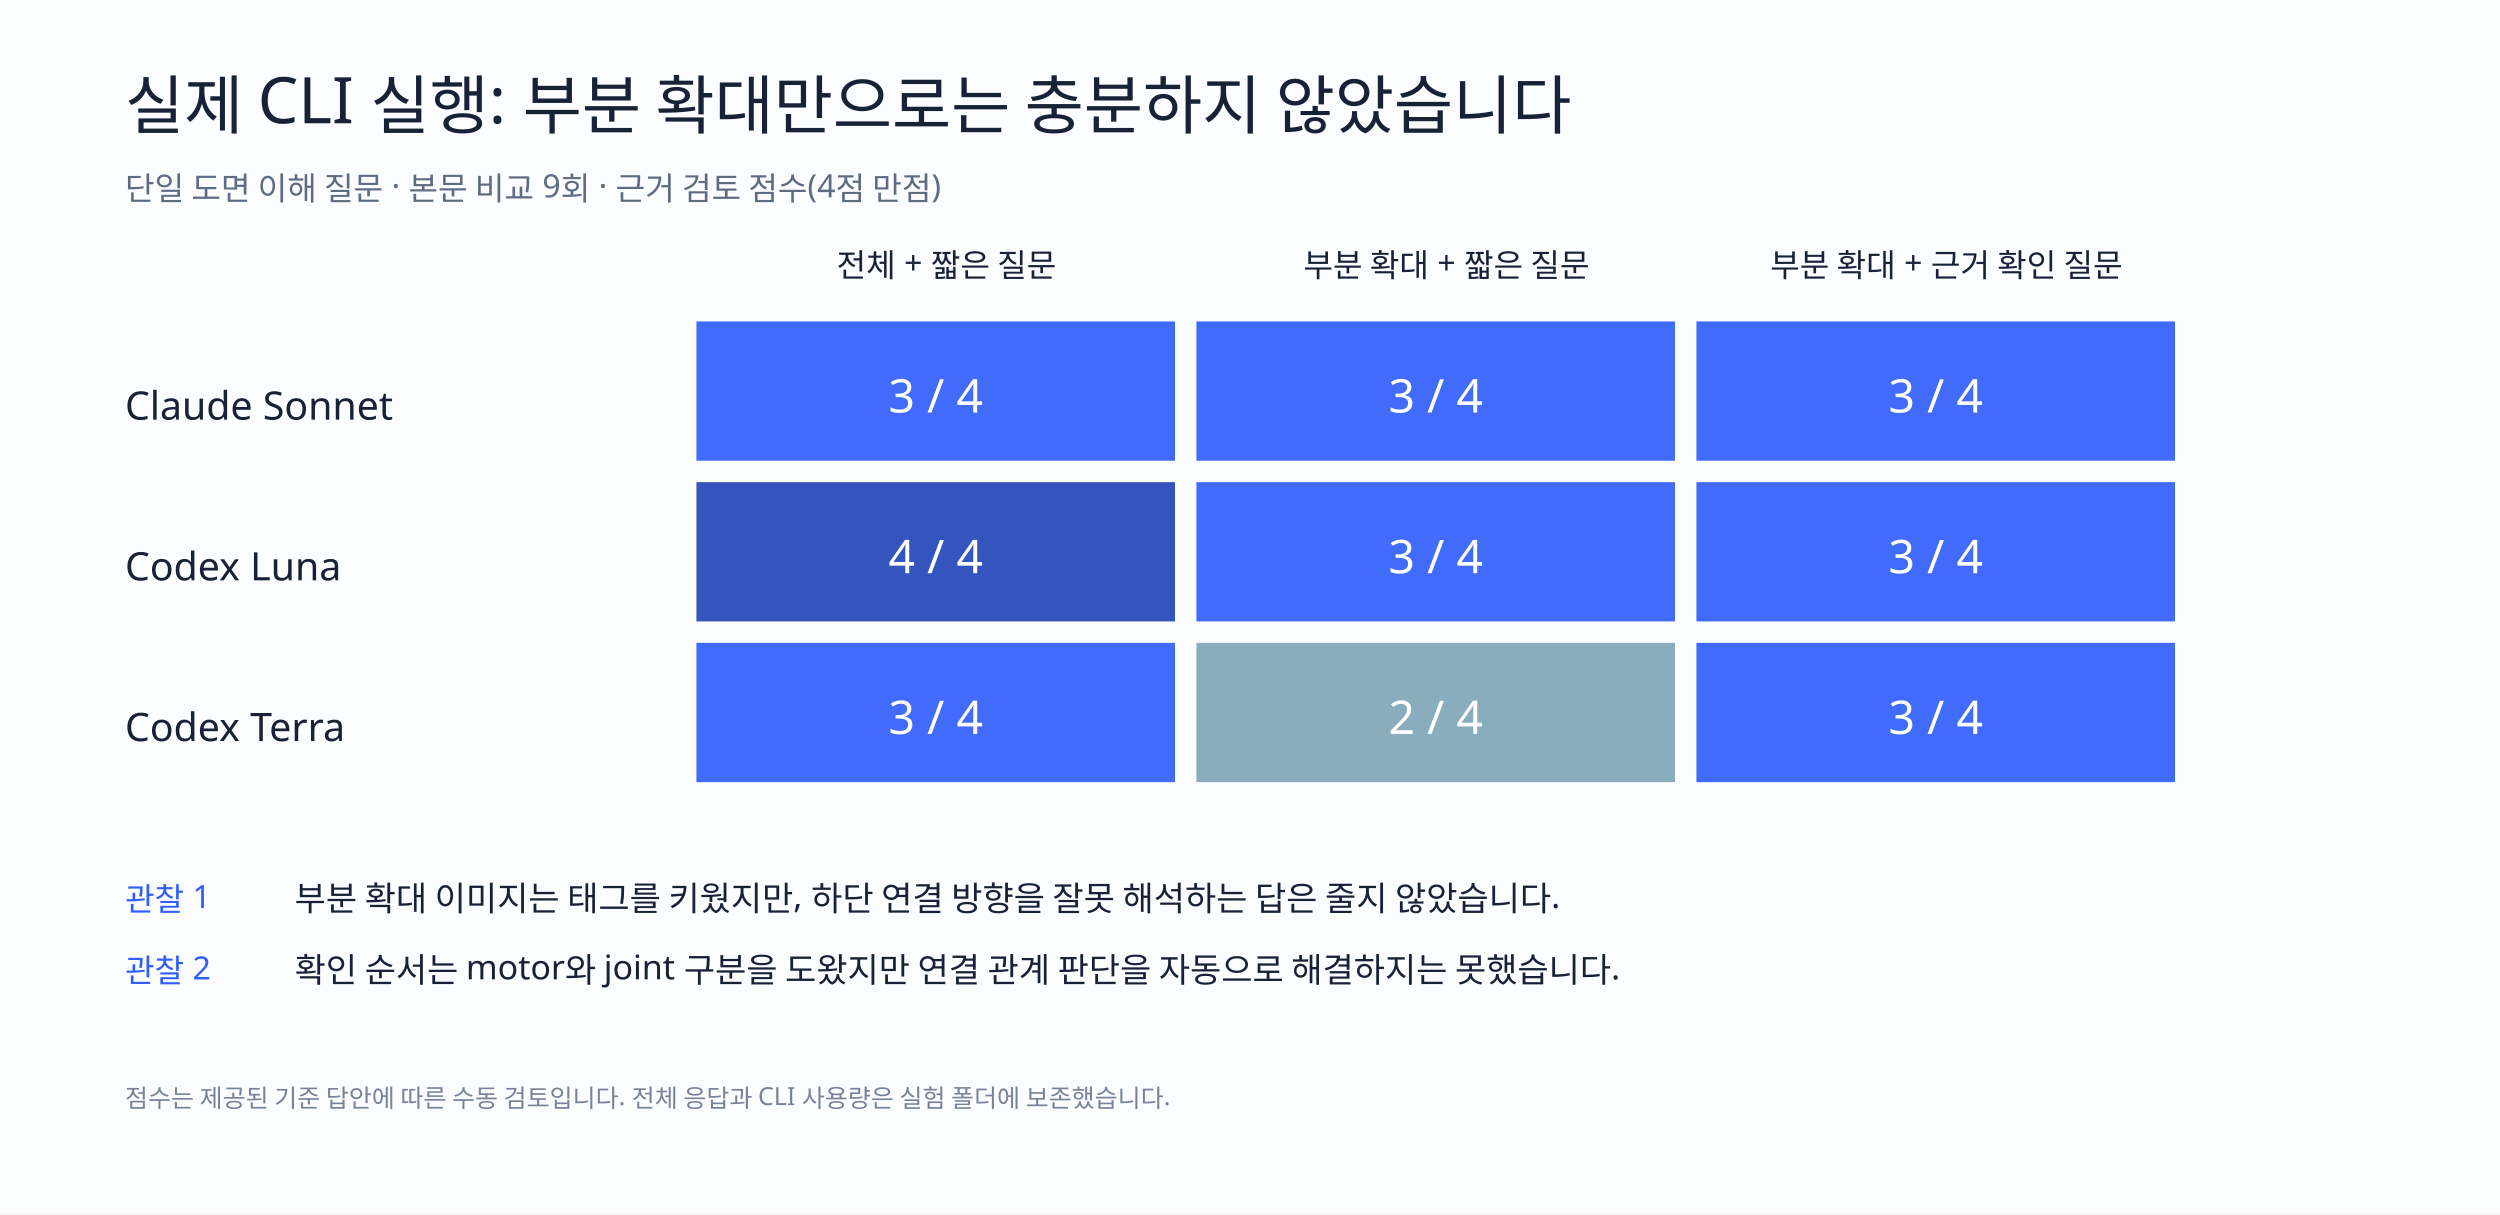
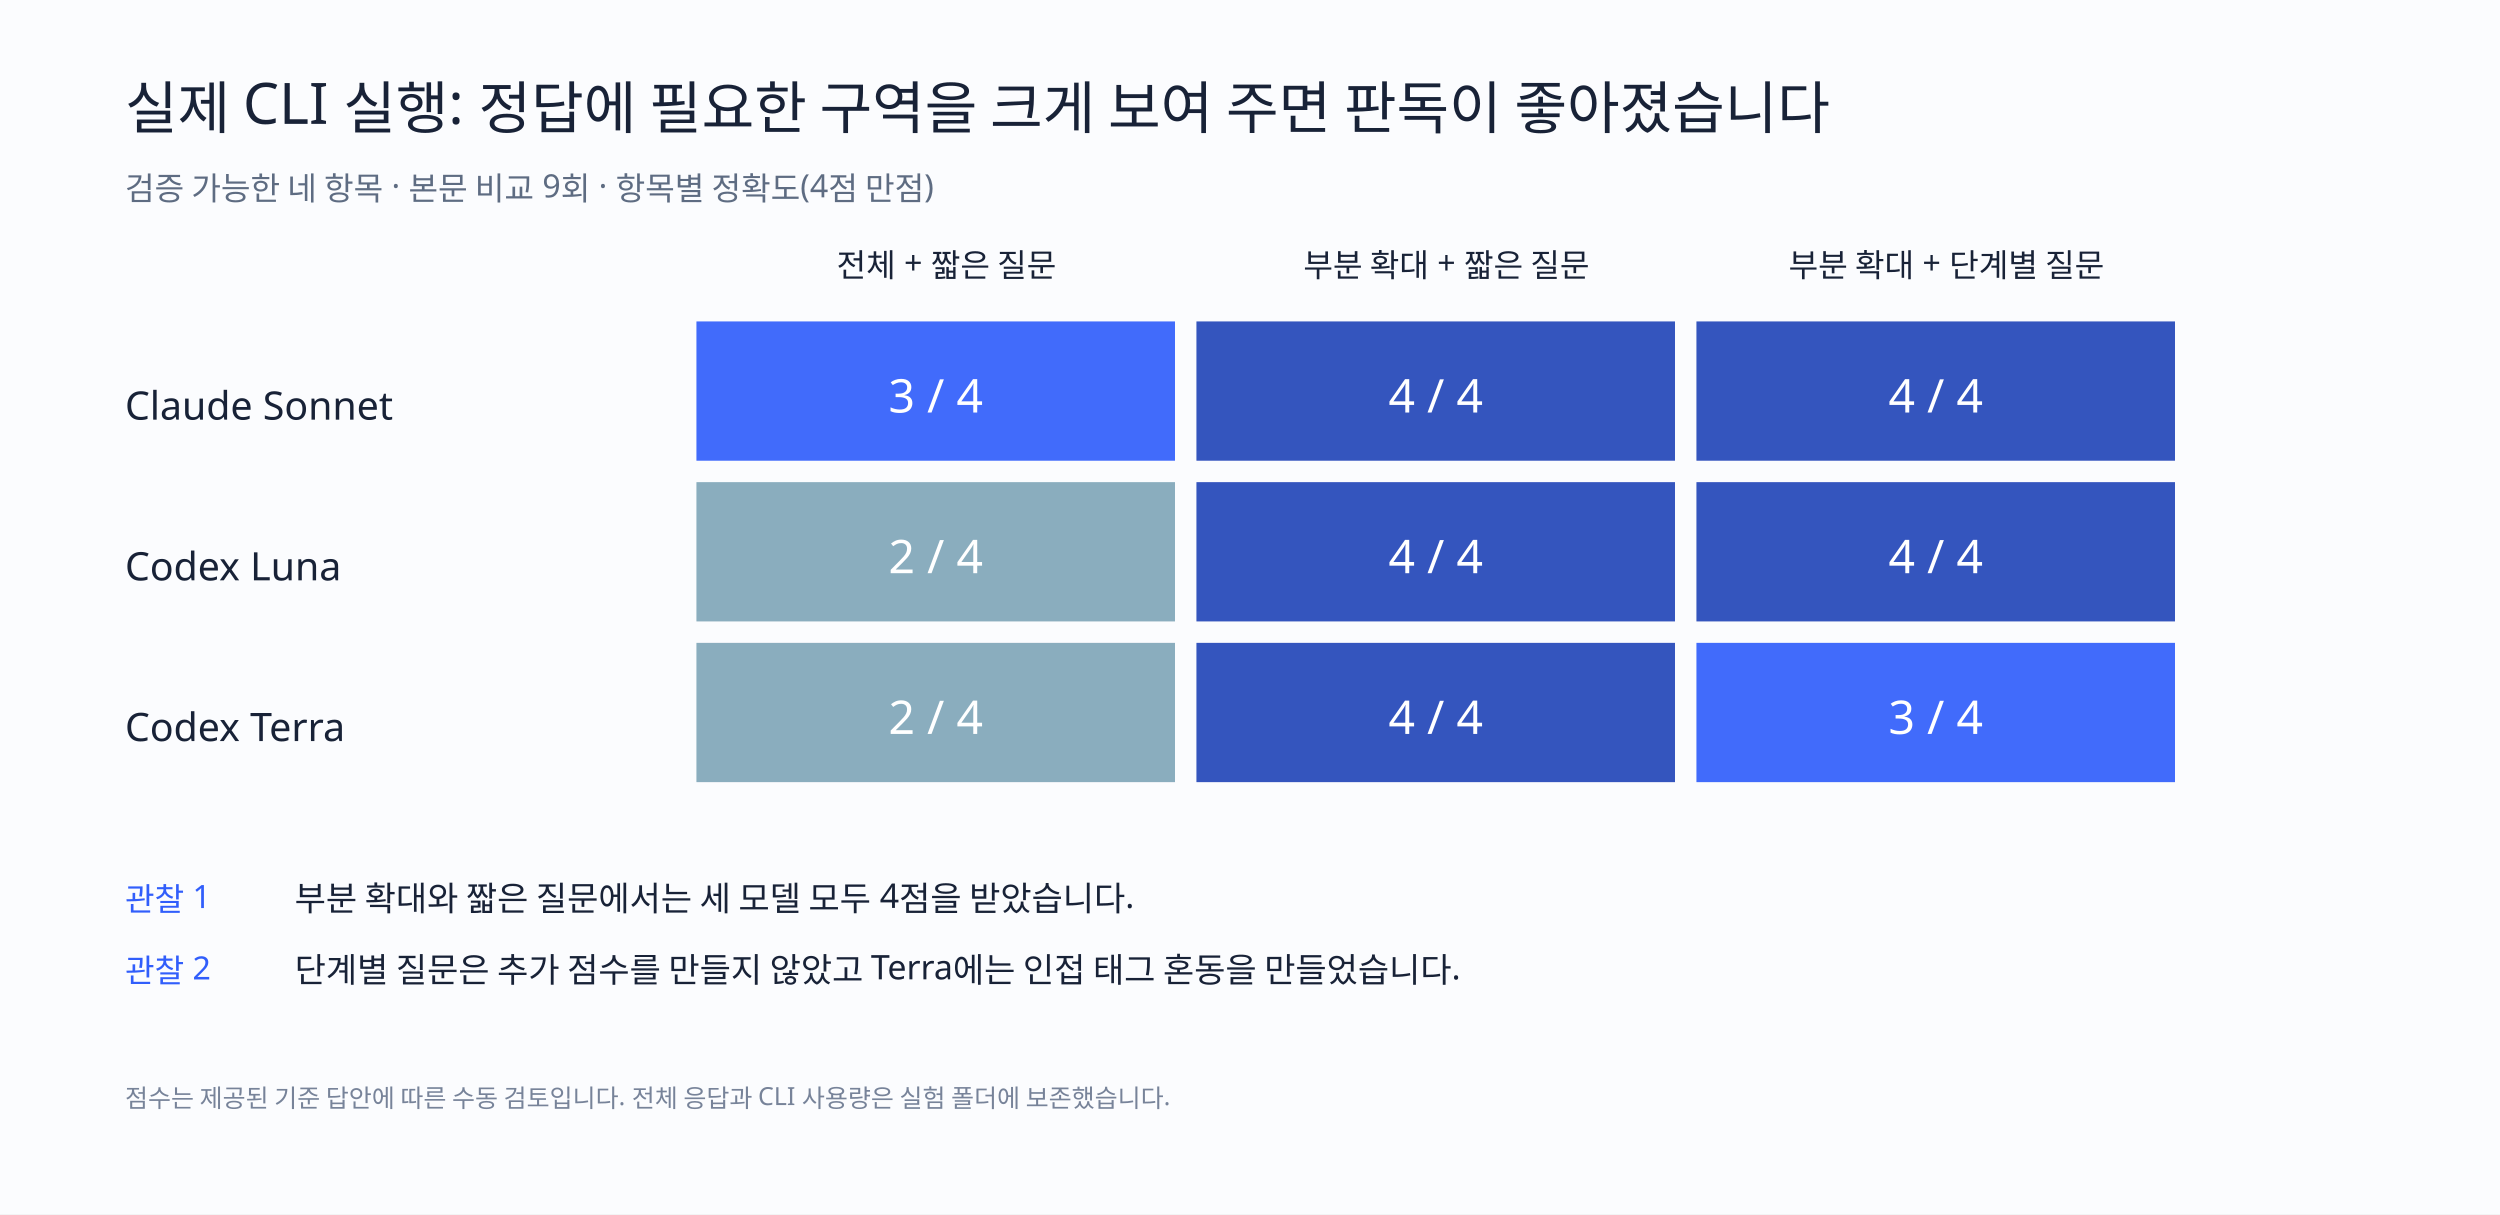
<svg xmlns="http://www.w3.org/2000/svg" width="1400" height="680" viewBox="0 0 1400 680">
  <rect width="1400" height="680" fill="#fbfcfe" />
  <style>text{font-family:AppleGothic,"Apple SD Gothic Neo",sans-serif}</style>
-   <text x="70" y="72" font-size="36" font-weight="500" text-anchor="start" fill="#182237">실제 CLI 실행: 부분 확대만으로는 충분하지 않았습니다</text>
-   <text x="70" y="112" font-size="18" font-weight="400" text-anchor="start" fill="#5e6c82">단일 도면 이해 질문 · 본문 비교 9회 · 근거 검토 점수(4점 만점)</text>
+   <text x="70" y="72" font-size="32" font-weight="500" text-anchor="start" fill="#182237">실제 CLI 실행: 정답에 필요한 구역을 크게 보여 주면 판독이 좋아졌습니다</text>
+   <text x="70" y="112" font-size="18" font-weight="400" text-anchor="start" fill="#5e6c82">검증 가능한 네 항목 · 본문 비교 9회 · 항목별 정확도(4점 만점)</text>
  <text x="530.0" y="155" font-size="18" font-weight="500" text-anchor="middle" fill="#182237">전체 + 짧은 질문</text>
  <text x="810.0" y="155" font-size="18" font-weight="500" text-anchor="middle" fill="#182237">부분 확대 + 짧은 질문</text>
-   <text x="1090.0" y="155" font-size="18" font-weight="500" text-anchor="middle" fill="#182237">부분 확대 + 근거 확인 질문</text>
+   <text x="1090.0" y="155" font-size="18" font-weight="500" text-anchor="middle" fill="#182237">부분 확대 + 단계별 질문</text>
  <text x="70" y="235" font-size="22" font-weight="500" text-anchor="start" fill="#182237">Claude Sonnet</text>
  <rect x="390" y="180" width="268" height="78" fill="#315efb" opacity="0.92" />
  <text x="524.0" y="231" font-size="26" font-weight="500" text-anchor="middle" fill="#ffffff">3 / 4</text>
-   <rect x="670" y="180" width="268" height="78" fill="#315efb" opacity="0.92" />
-   <text x="804.0" y="231" font-size="26" font-weight="500" text-anchor="middle" fill="#ffffff">3 / 4</text>
-   <rect x="950" y="180" width="268" height="78" fill="#315efb" opacity="0.92" />
-   <text x="1084.0" y="231" font-size="26" font-weight="500" text-anchor="middle" fill="#ffffff">3 / 4</text>
+   <rect x="670" y="180" width="268" height="78" fill="#2346b8" opacity="0.92" />
+   <text x="804.0" y="231" font-size="26" font-weight="500" text-anchor="middle" fill="#ffffff">4 / 4</text>
+   <rect x="950" y="180" width="268" height="78" fill="#2346b8" opacity="0.92" />
+   <text x="1084.0" y="231" font-size="26" font-weight="500" text-anchor="middle" fill="#ffffff">4 / 4</text>
  <text x="70" y="325" font-size="22" font-weight="500" text-anchor="start" fill="#182237">Codex Luna</text>
-   <rect x="390" y="270" width="268" height="78" fill="#2346b8" opacity="0.92" />
-   <text x="524.0" y="321" font-size="26" font-weight="500" text-anchor="middle" fill="#ffffff">4 / 4</text>
-   <rect x="670" y="270" width="268" height="78" fill="#315efb" opacity="0.92" />
-   <text x="804.0" y="321" font-size="26" font-weight="500" text-anchor="middle" fill="#ffffff">3 / 4</text>
-   <rect x="950" y="270" width="268" height="78" fill="#315efb" opacity="0.92" />
-   <text x="1084.0" y="321" font-size="26" font-weight="500" text-anchor="middle" fill="#ffffff">3 / 4</text>
+   <rect x="390" y="270" width="268" height="78" fill="#80a6b8" opacity="0.92" />
+   <text x="524.0" y="321" font-size="26" font-weight="500" text-anchor="middle" fill="#ffffff">2 / 4</text>
+   <rect x="670" y="270" width="268" height="78" fill="#2346b8" opacity="0.92" />
+   <text x="804.0" y="321" font-size="26" font-weight="500" text-anchor="middle" fill="#ffffff">4 / 4</text>
+   <rect x="950" y="270" width="268" height="78" fill="#2346b8" opacity="0.92" />
+   <text x="1084.0" y="321" font-size="26" font-weight="500" text-anchor="middle" fill="#ffffff">4 / 4</text>
  <text x="70" y="415" font-size="22" font-weight="500" text-anchor="start" fill="#182237">Codex Terra</text>
-   <rect x="390" y="360" width="268" height="78" fill="#315efb" opacity="0.92" />
-   <text x="524.0" y="411" font-size="26" font-weight="500" text-anchor="middle" fill="#ffffff">3 / 4</text>
-   <rect x="670" y="360" width="268" height="78" fill="#80a6b8" opacity="0.92" />
-   <text x="804.0" y="411" font-size="26" font-weight="500" text-anchor="middle" fill="#ffffff">2 / 4</text>
+   <rect x="390" y="360" width="268" height="78" fill="#80a6b8" opacity="0.92" />
+   <text x="524.0" y="411" font-size="26" font-weight="500" text-anchor="middle" fill="#ffffff">2 / 4</text>
+   <rect x="670" y="360" width="268" height="78" fill="#2346b8" opacity="0.92" />
+   <text x="804.0" y="411" font-size="26" font-weight="500" text-anchor="middle" fill="#ffffff">4 / 4</text>
  <rect x="950" y="360" width="268" height="78" fill="#315efb" opacity="0.92" />
  <text x="1084.0" y="411" font-size="26" font-weight="500" text-anchor="middle" fill="#ffffff">3 / 4</text>
  <text x="70" y="510" font-size="18" font-weight="500" text-anchor="start" fill="#315efb">관찰 1</text>
-   <text x="165" y="510" font-size="19" font-weight="400" text-anchor="start" fill="#182237">부분 확대 이미지는 태그를 키웠지만, 하단 연결 방향을 잘못 해석하는 답은 줄지 않았습니다.</text>
+   <text x="165" y="510" font-size="19" font-weight="400" text-anchor="start" fill="#182237">부분 확대와 짧은 질문에서는 세 모델 모두 4점을 받았습니다.</text>
  <text x="70" y="550" font-size="18" font-weight="500" text-anchor="start" fill="#315efb">관찰 2</text>
-   <text x="165" y="550" font-size="19" font-weight="400" text-anchor="start" fill="#182237">확인 순서는 motor와 joint 구분을 도왔지만 연결 관계 판단을 자동으로 해결하지는 못했습니다.</text>
+   <text x="165" y="550" font-size="19" font-weight="400" text-anchor="start" fill="#182237">단계별 질문은 추가 점수를 만들지 않았고 Terra에는 인접 태그 혼동을 만들었습니다.</text>
  <text x="70" y="620" font-size="14" font-weight="400" text-anchor="start" fill="#778399">점수는 제공된 기준 답안에 따른 수동 검토입니다. 전체 응답과 CLI 사용량은 실험 폴더에 보존했습니다.</text>
</svg>
